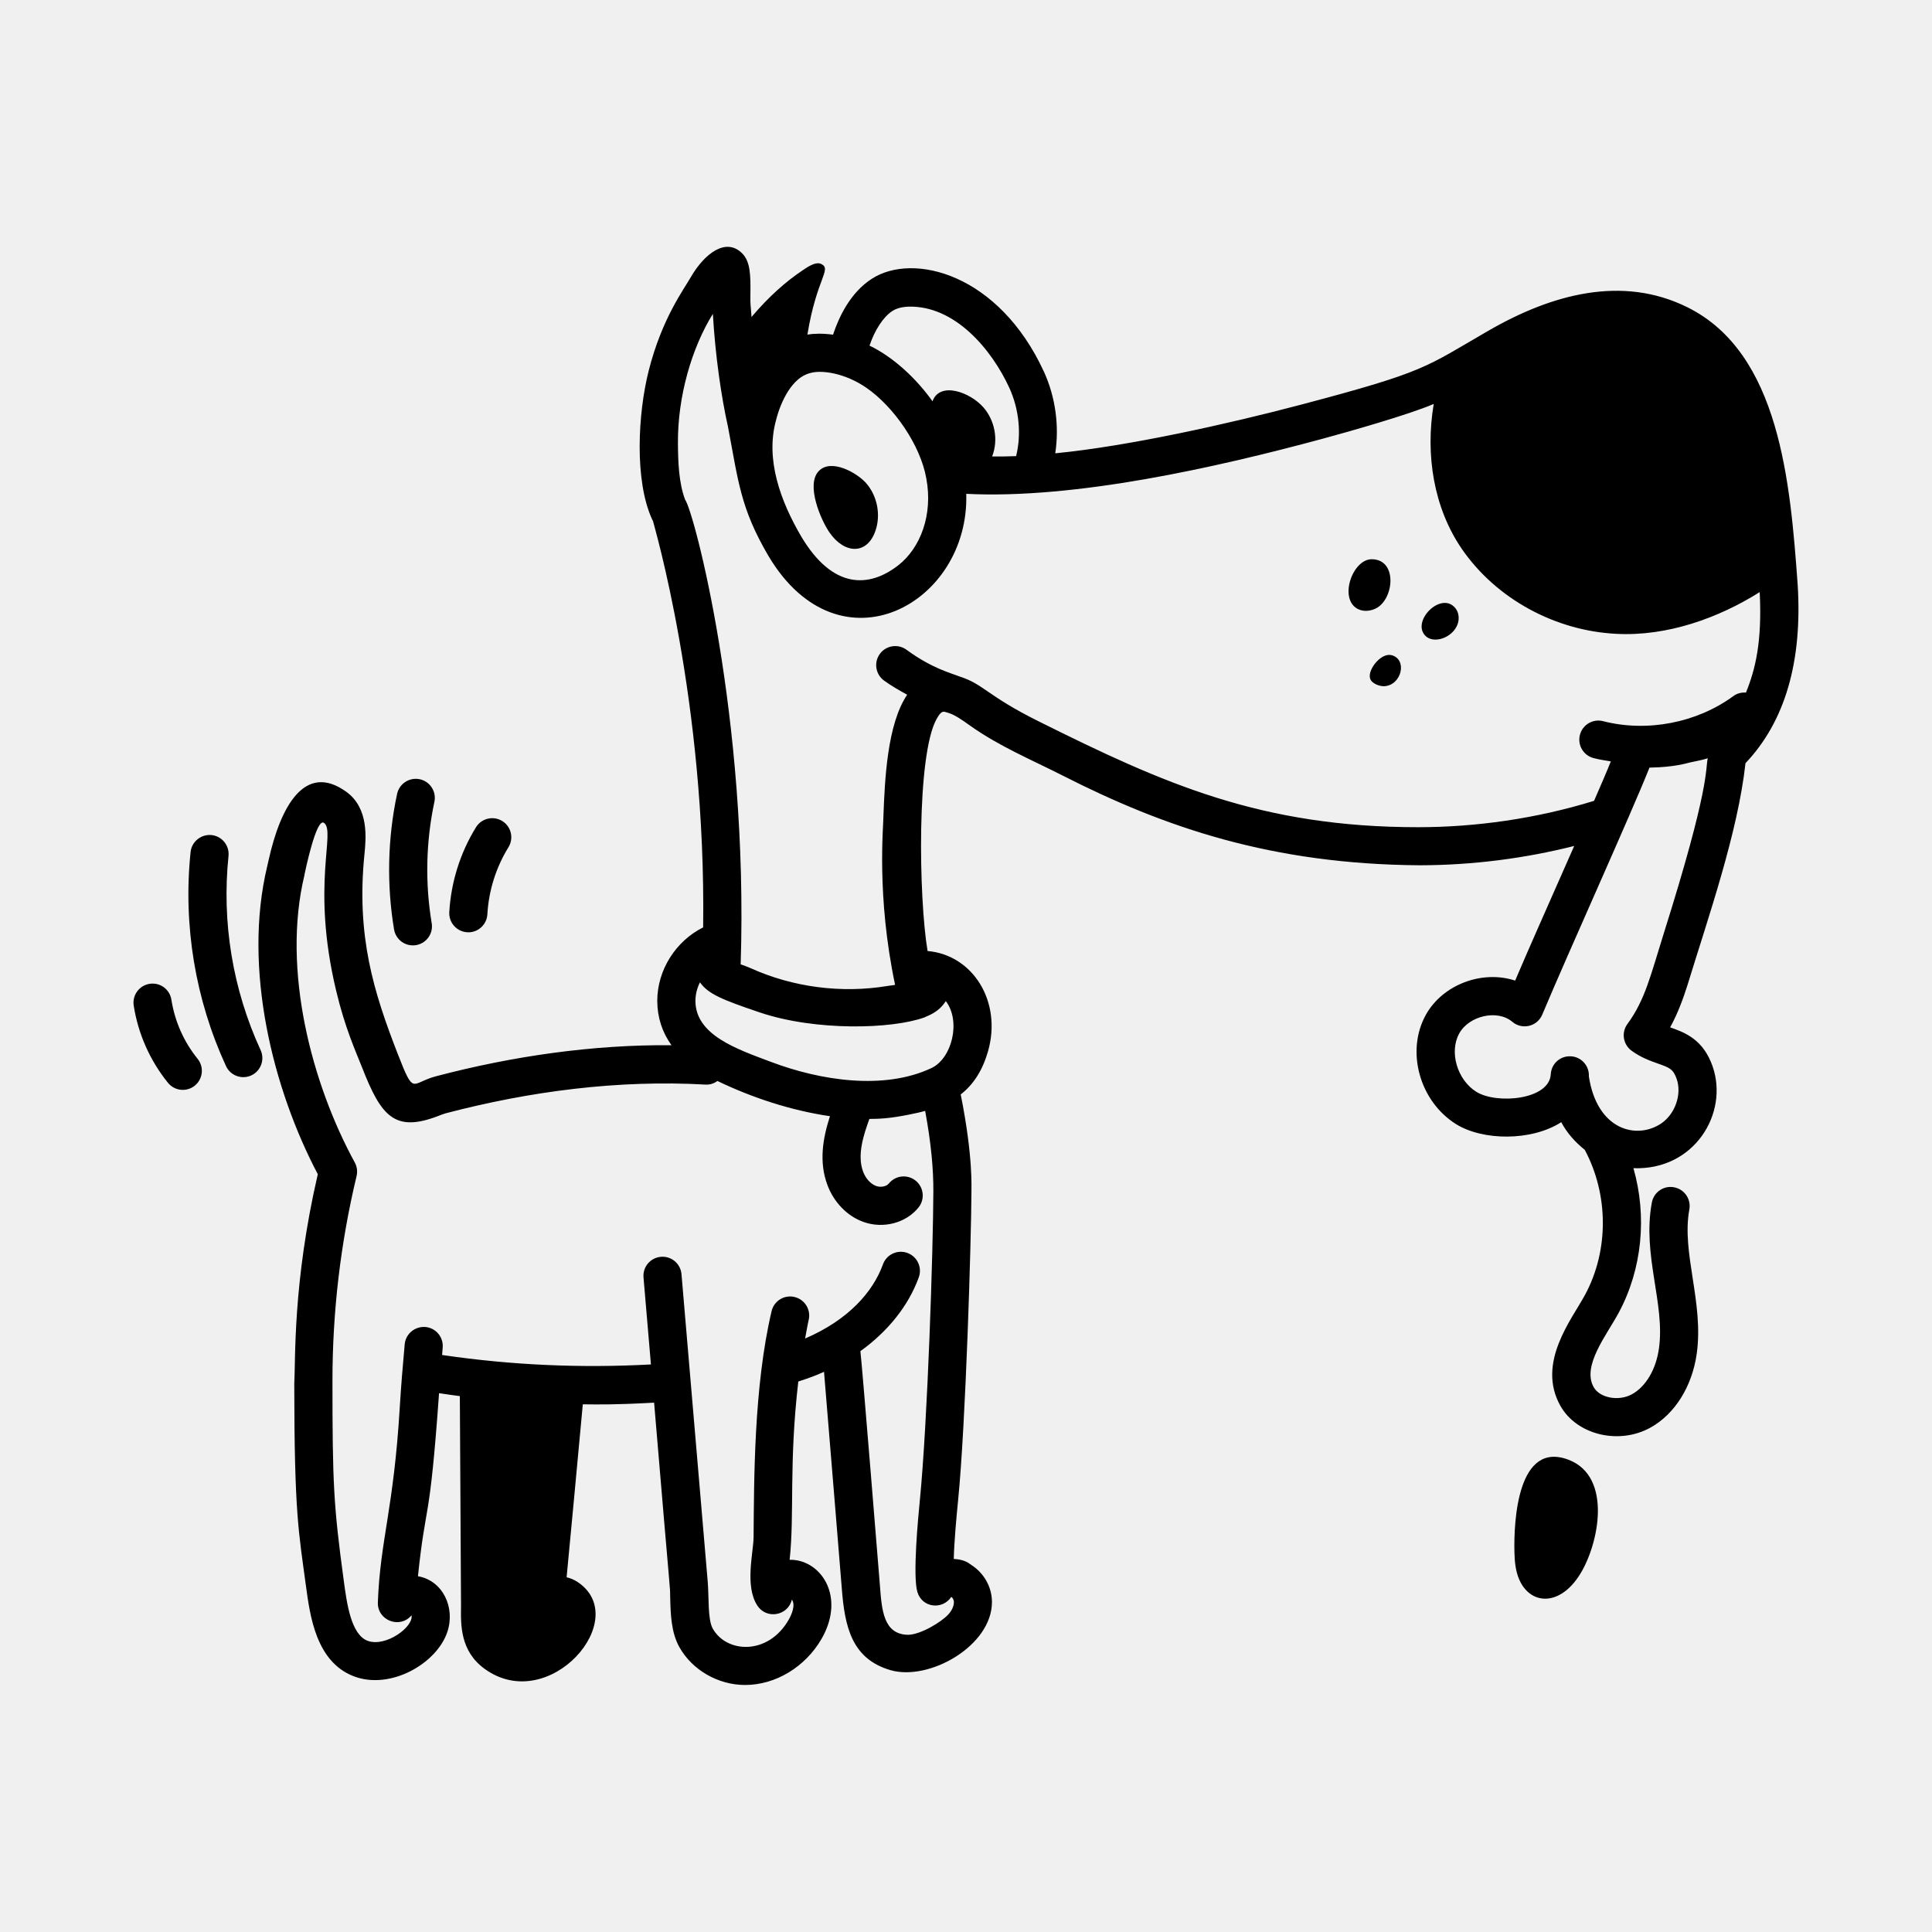
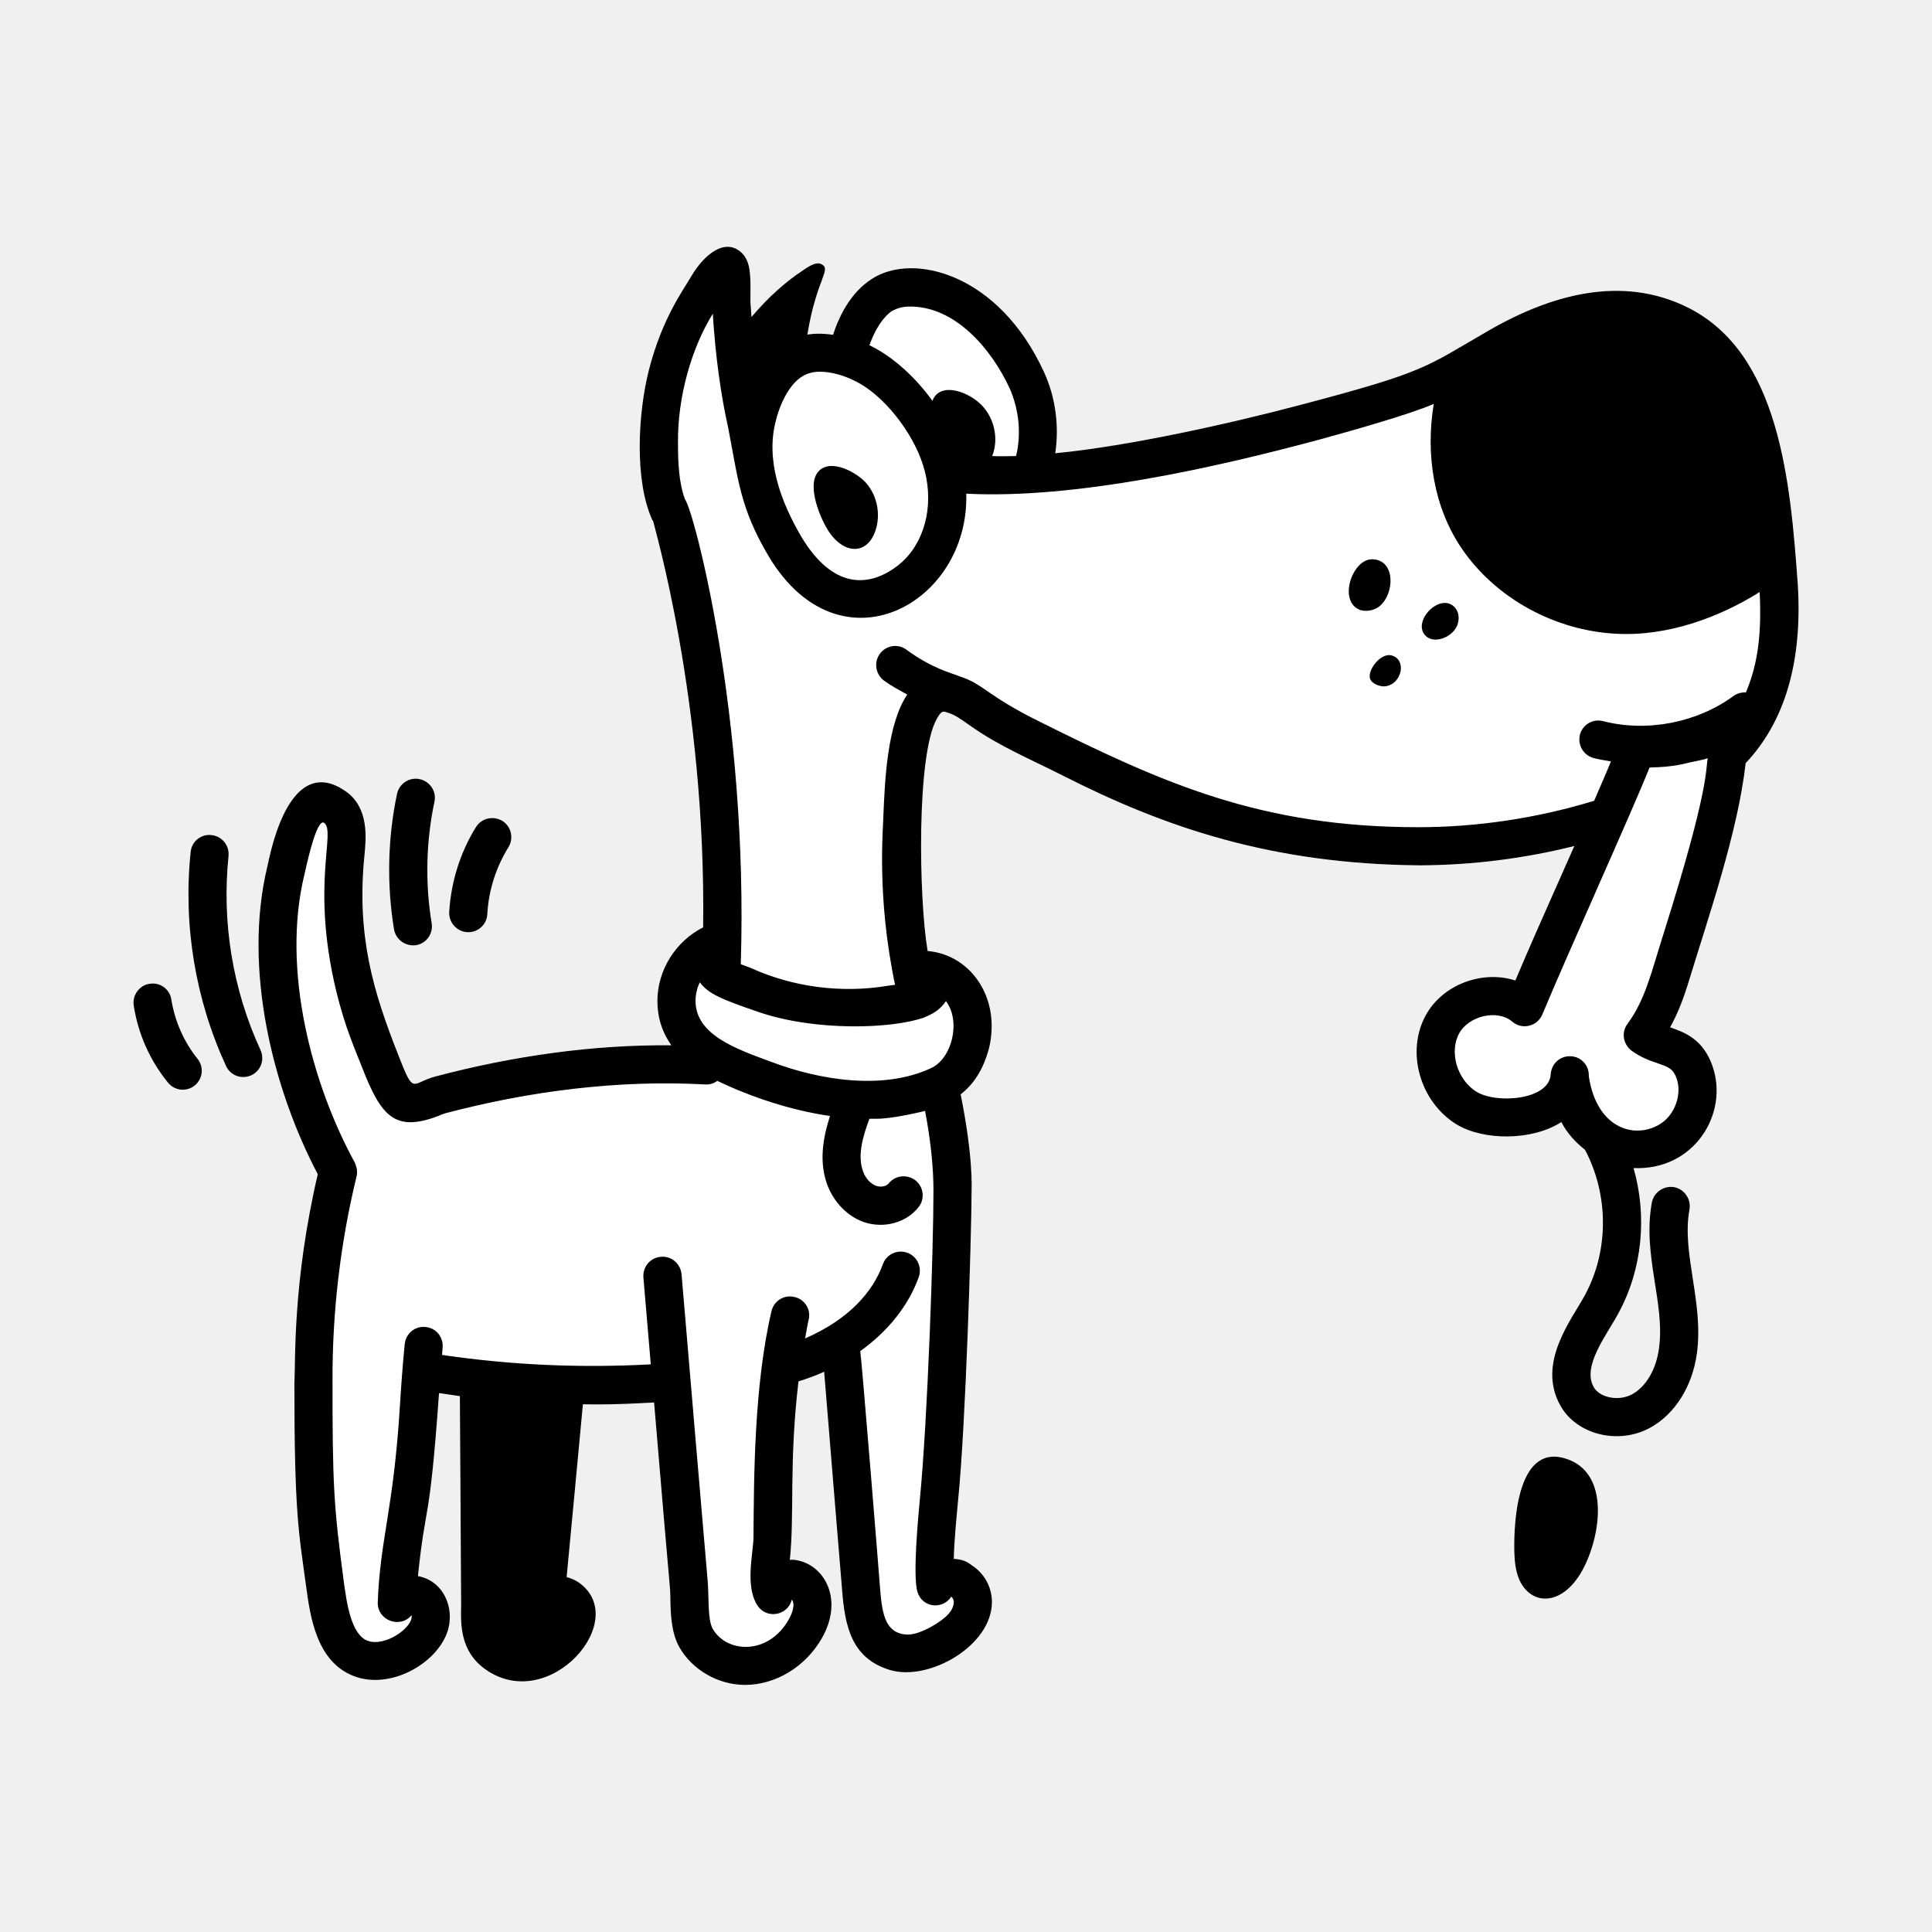
- <svg xmlns="http://www.w3.org/2000/svg" id="Layer_1" enable-background="new 0 0 76 76" viewBox="0 0 76 76">
-   <g id="Dog_Wagging">
-     <path d="m12.501 46.192c-.988 4.266-.871 7.281-.925 8.249.002 5.112.174 5.823.46 7.952.16 1.184.401 2.973 1.873 3.545 1.438.557 3.275-.491 3.69-1.747.319-.969-.19-2.02-1.158-2.186.32-3.052.451-1.863.83-7.201.273.04.546.082.818.116.001.1.05 8.81.047 8.256-.014.75-.032 1.776.929 2.473 2.54 1.842 5.835-1.983 3.649-3.422-.128-.084-.273-.145-.425-.182.091-.919.48-5.102.637-6.803.618.006 1.204.023 2.805-.065.711 8.474.616 7.017.633 7.674.016.636.035 1.358.358 1.938.503.904 1.525 1.494 2.589 1.494 1.195 0 2.369-.707 3.008-1.817.876-1.522.128-2.876-.955-3.084-.1-.019-.199-.027-.302-.024.196-1.801-.035-3.765.341-7.013.355-.112.694-.236 1.012-.381.243 2.912.673 8.198.698 8.506.116 1.537.398 2.783 1.911 3.228 1.526.446 3.997-.956 3.997-2.678 0 0 0 0 0-0v-0c0-.594-.318-1.141-.801-1.451-.1-.065-.251-.222-.701-.244.013-.64.107-1.678.171-2.316.298-2.974.517-10.252.524-12.146-.007-.116.076-1.32-.422-3.811.5-.387.857-.943 1.073-1.692 0-.001 0-.002.001-.003.558-1.953-.59-3.79-2.378-3.947-.349-2.084-.438-7.709.356-9.128.198-.353.264-.297.427-.25.274.079.52.248.9.52 1.135.806 2.413 1.338 3.612 1.947 4.053 2.064 8.257 3.497 14.067 3.539 2.083-.005 4.117-.267 6.075-.76-1.295 2.936-1.745 3.942-2.323 5.296-1.298-.426-2.856.156-3.517 1.354-.787 1.426-.244 3.39 1.187 4.289 1.053.66 2.971.68 4.144-.073.225.428.551.788.926 1.09.935 1.753.955 3.951.008 5.704-.525.972-1.911 2.672-.972 4.357.639 1.145 2.292 1.552 3.537.869.963-.529 1.647-1.617 1.83-2.911.284-2.015-.606-3.974-.291-5.674.076-.407-.193-.799-.601-.874-.412-.078-.798.193-.874.601-.384 2.07.528 3.98.28 5.738-.117.828-.515 1.502-1.065 1.804-.522.286-1.267.144-1.505-.285-.465-.833.508-2.037.982-2.914.935-1.732 1.123-3.816.584-5.696 2.387.092 3.756-2.146 3.116-4.001-.373-1.08-1.116-1.342-1.659-1.534-.004-.001-.008-.003-.012-.004.318-.585.522-1.161.685-1.676.815-2.659 1.976-5.974 2.278-8.716 1.549-1.631 2.246-3.988 2.052-7.033-.29-3.999-.699-9.103-4.342-10.905-2.563-1.267-5.331-.514-7.827.928-2.51 1.451-2.432 1.604-7.396 2.914-2.801.739-6.744 1.625-9.639 1.906.161-1.058.016-2.192-.44-3.198-1.774-3.865-5.144-4.72-6.774-3.669-.844.542-1.294 1.496-1.527 2.2-.427-.055-.737-.045-1.008-.004.358-2.203.965-2.561.55-2.774-.234-.12-.588.147-.768.267-.617.414-1.286.996-1.981 1.815-.029-.445-.052-.481-.045-.846.014-.819-.002-1.339-.329-1.662-.637-.63-1.476.016-2.008.93-.278.492-1.14 1.626-1.663 3.692-.429 1.7-.562 4.317.131 5.84.011.024.023.047.036.069.02.103 2.098 7.068 1.975 15.989-1.071.535-1.805 1.668-1.805 2.895.004.647.193 1.228.559 1.74-3.088-.026-6.233.424-9.265 1.222-.996.262-.844.809-1.513-.906-.934-2.408-1.624-4.601-1.3-7.822.063-.634.181-1.813-.711-2.461-1.624-1.174-2.587.555-3.058 2.685l-.052.229c-.978 4.05.235 8.805 1.984 12.123zm52.932-9.424c-.488 1.548-.711 2.557-1.414 3.513-.247.335-.172.805.161 1.05.37.271.739.401 1.036.506.452.16.604.213.741.608.207.6-.057 1.366-.597 1.741-.965.66-2.535.281-2.858-1.843 0 0 0-0 0-.001.022-.414-.294-.767-.708-.79-.424-.021-.767.293-.791.707-.055 1.01-2.133 1.188-2.93.689-.752-.473-1.072-1.566-.671-2.294.383-.695 1.497-.959 2.089-.458.383.325.978.189 1.177-.282 1.026-2.448 3.514-7.94 4.218-9.718.99-.015 1.48-.178 1.595-.203.234-.051.469-.092.698-.164-.103.455.104 1.075-1.746 6.938zm-30.324-24.537c.158-.102.37-.158.625-.168 1.831-.052 3.281 1.689 3.973 3.199.386.851.477 1.822.264 2.681-.314.013-.63.016-.943.013.259-.665.096-1.423-.335-1.922-.527-.61-1.721-1.041-2.011-.249-.616-.868-1.523-1.732-2.478-2.189.213-.625.543-1.132.906-1.366zm-1.025 3.025c1.065.736 2.118 2.233 2.354 3.56.272 1.445-.239 2.745-1.096 3.416-1.165.912-2.588.941-3.818-1.118-.822-1.4-1.425-3.044-.994-4.596.181-.714.627-1.677 1.348-1.844.419-.127 1.345-.013 2.206.582zm-7.134 4.397c-.249-.657-.277-1.484-.282-2.218-.014-1.835.544-3.752 1.374-5.088.098 1.665.331 3.263.597 4.452.407 2.136.484 3.189 1.594 5.078 2.796 4.691 7.91 1.875 7.777-2.451 4.274.217 9.837-1.036 14.008-2.164 1.018-.275 3.406-.952 4.381-1.371-.335 1.993-.004 4.084 1.107 5.704 1.355 1.969 3.678 3.218 6.068 3.338 2.019.11 4.051-.635 5.648-1.641.099 1.95-.168 3.033-.54 3.952-.17-.011-.344.026-.492.135-1.436 1.056-3.399 1.435-5.126.99-.404-.103-.81.137-.914.539s.138.81.539.914c.223.058.451.093.677.129-.171.43-.405.966-.66 1.552-2.277.702-4.658 1.037-6.921 1.037-6.189 0-10.014-1.717-14.925-4.163-2.038-1.013-2.17-1.466-3.105-1.762-.338-.137-1.086-.315-2.095-1.055-.334-.244-.804-.173-1.048.162-.245.334-.172.803.162 1.048.289.212.6.386.912.559-.788 1.163-.88 3.35-.934 4.769.002.413-.279 3.146.459 6.645-.109.014-.218.028-.303.043-1.808.299-3.715.05-5.369-.696-.129-.058-.266-.107-.403-.154.315-9.725-1.847-17.849-2.186-18.28zm.584 18.988c.322.459.874.685 2.339 1.181 2.209.749 5.229.661 6.498.198.001-0.0.002-.001.003-.001.1-.059.54-.174.831-.639.606.79.244 2.256-.564 2.635-1.861.877-4.361.498-6.332-.25-1.321-.497-2.946-1.046-2.953-2.389 0-.253.065-.506.179-.736zm-15.56-4.22c.032-.146.468-2.269.771-2.051.48.349-.521 2.413.476 6.593.355 1.491.764 2.372 1.019 3.021.754 1.932 1.286 2.572 2.995 1.917.113-.043.217-.085.296-.106 3.3-.868 6.803-1.325 10.223-1.13.181.011.338-.048.47-.141 1.351.652 2.906 1.165 4.425 1.384-.291.895-.432 1.807-.106 2.693.255.695.79 1.245 1.431 1.47.777.274 1.667.04 2.159-.573.259-.323.208-.795-.115-1.055-.325-.259-.795-.208-1.055.115-.091.115-.315.159-.492.098-.22-.077-.419-.296-.521-.572-.24-.654.021-1.436.249-2.068.466-.005.412-.016.606-.025.567-.048 1.354-.222 1.588-.29.236 1.265.327 2.31.323 3.157-.009 2.322-.224 9.032-.533 12.175-.065.656-.285 2.959-.095 3.595.191.625.987.708 1.333.19.049.024.103.113.103.205-0.0.155-.08.334-.22.485-.268.297-1.089.794-1.581.801-.97-.014-1.037-.972-1.11-1.949-.015-.184-.723-8.952-.768-9.208 1.081-.777 1.893-1.787 2.298-2.905.141-.39-.06-.819-.45-.96-.39-.141-.82.06-.96.45-.392 1.083-1.354 2.182-3.062 2.917.047-.244.084-.489.141-.732.095-.403-.155-.807-.558-.902-.406-.096-.807.155-.902.558-.701 2.976-.688 6.646-.708 8.896-.006.596-.357 1.925.152 2.692.363.547 1.206.393 1.355-.244.148.215.001.572-.128.798-.811 1.409-2.447 1.311-2.987.341-.203-.364-.144-1.247-.196-1.843-.21-2.46-.666-7.802-1.032-12.095-.036-.413-.395-.719-.811-.683-.413.035-.719.398-.683.811l.292 3.423c-2.78.149-5.484.028-8.215-.372.009-.096.014-.192.023-.288.037-.413-.267-.777-.68-.814-.408-.031-.777.267-.814.68-.074.817-.143 1.633-.192 2.451-.242 4.055-.772 5.235-.864 7.702-.026.711.865 1.056 1.324.51.089.454-1.024 1.272-1.734.999-.646-.252-.81-1.463-.929-2.348-.407-2.99-.446-3.86-.447-7.87-.001-2.718.318-5.429.949-8.06.043-.181.018-.371-.071-.535-1.682-3.075-2.882-7.57-1.979-11.307z" />
-     <path d="m16.367 37.179c.408-.069.684-.456.615-.864-.264-1.568-.227-3.218.106-4.771.087-.405-.171-.804-.576-.891-.403-.085-.804.171-.891.576-.373 1.737-.414 3.582-.119 5.335.068.402.447.683.864.615z" />
-     <path d="m18.423 36.675c.395 0 .726-.309.749-.708.052-.932.339-1.844.829-2.638.218-.353.108-.815-.244-1.032-.352-.217-.815-.108-1.032.244-.621 1.005-.984 2.161-1.051 3.341-.024.426.314.792.75.792z" />
-     <path d="m9.884 42.304c.376-.173.541-.618.368-.995-1.097-2.385-1.534-5.026-1.263-7.637.042-.412-.257-.78-.669-.823-.407-.04-.781.257-.823.669-.298 2.878.183 5.79 1.393 8.418.174.378.621.54.995.368z" />
-     <path d="m7.662 42.707c.322-.261.372-.733.112-1.055-.542-.669-.898-1.474-1.032-2.326-.064-.41-.444-.689-.857-.625-.409.064-.689.448-.625.857.174 1.112.64 2.162 1.347 3.037.26.32.73.373 1.055.112z" />
-     <path d="m53.44 23.968c.205.095.451.072.657-.021.739-.333.904-1.939-.133-1.948-.771-.007-1.324 1.601-.524 1.97z" />
-     <path d="m57.341 24.545c.073-.209.047-.457-.094-.627-.552-.668-1.713.494-1.194 1.074.328.366 1.097.1 1.289-.446z" />
-     <path d="m53.892 26.678c.052.211.384.329.573.315.68-.049.906-1.062.271-1.221-.406-.101-.931.552-.844.906z" />
-     <path d="m34.441 20.871c.212-.625.069-1.358-.363-1.858-.354-.409-1.38-.993-1.869-.484-.52.541.084 1.932.423 2.421.589.85 1.482.886 1.809-.079z" />
-     <path d="m59.574 61.067c.009.362.043.731.187 1.064.436 1.008 1.599 1.079 2.397-.209.744-1.201 1.269-3.835-.449-4.496-2.008-.772-2.166 2.394-2.135 3.641z" />
+ <svg xmlns="http://www.w3.org/2000/svg" id="Layer_1" data-name="Layer 1" viewBox="0 0 76 76">
+   <defs>
+     <style> .cls-1, .cls-2 { stroke-width: 0px; } .cls-2 { fill: #fff; } </style>
+   </defs>
+   <path class="cls-2" d="m7.77,41.65c.26.32.21.79-.11,1.05-.32.26-.79.21-1.05-.11-.71-.87-1.18-1.92-1.35-3.04-.06-.4.22-.79.62-.85.42-.07.8.21.86.62.14.85.49,1.66,1.03,2.33Z" />
+   <path class="cls-2" d="m10.25,41.31c.17.37.01.82-.37.99-.37.17-.82.01-.99-.37-1.21-2.63-1.69-5.54-1.39-8.42.04-.41.41-.71.82-.66.41.04.71.41.67.82-.27,2.61.16,5.25,1.26,7.64Z" />
+   <path class="cls-2" d="m15.5,36.56c-.29-1.75-.25-3.6.12-5.34.09-.4.49-.66.89-.57.41.09.67.49.58.89-.33,1.55-.37,3.2-.11,4.77.07.41-.2.8-.61.87-.42.06-.8-.22-.87-.62Z" />
+   <path class="cls-2" d="m17.67,35.88c.07-1.18.43-2.34,1.05-3.34.22-.36.68-.46,1.04-.25.35.22.46.68.24,1.04-.49.79-.78,1.7-.83,2.63-.02.4-.35.71-.75.71-.43,0-.77-.37-.75-.79Z" />
+   <path class="cls-2" d="m62.16,61.92c-.8,1.29-1.96,1.21-2.4.21-.14-.34-.18-.7-.19-1.07-.03-1.24.13-4.41,2.14-3.64,1.72.66,1.19,3.3.45,4.5Z" />
+   <path class="cls-2" d="m66.39,38.74c-.16.51-.37,1.09-.69,1.67t.02.01c.54.19,1.28.45,1.65,1.53.64,1.86-.72,4.1-3.11,4,.54,1.88.35,3.97-.59,5.7-.47.88-1.44,2.08-.98,2.91.24.43.99.57,1.51.29.55-.3.95-.98,1.06-1.81.25-1.76-.66-3.67-.28-5.74.08-.4.47-.67.88-.6.4.08.67.47.6.88-.32,1.7.57,3.66.29,5.67-.18,1.3-.87,2.38-1.83,2.91-1.25.69-2.9.28-3.54-.87-.94-1.68.45-3.38.97-4.35.95-1.76.93-3.95,0-5.71-.38-.3-.71-.66-.93-1.09-1.17.75-3.09.73-4.14.08-1.44-.9-1.98-2.87-1.19-4.29.66-1.2,2.22-1.78,3.52-1.36.57-1.35,1.02-2.36,2.32-5.29-1.96.49-3.99.75-6.08.76-5.81-.05-10.01-1.48-14.06-3.54-1.2-.61-2.48-1.14-3.62-1.95-.38-.27-.62-.44-.9-.52-.16-.05-.23-.1-.42.25-.8,1.42-.71,7.04-.36,9.13,1.48.13,2.52,1.41,2.52,2.95,0,.33-.04.66-.14,1-.22.75-.58,1.3-1.08,1.69.5,2.49.42,3.69.43,3.81,0,1.89-.23,9.17-.53,12.15-.06.63-.16,1.67-.17,2.31.45.03.6.18.7.25.49.31.8.85.8,1.45,0,1.72-2.47,3.12-3.99,2.68-1.52-.45-1.8-1.69-1.91-3.23-.03-.31-.46-5.6-.7-8.51-.32.15-.66.27-1.01.38-.38,3.25-.15,5.22-.34,7.02.1-.01.2,0,.3.02,1.08.21,1.83,1.56.95,3.08-.64,1.11-1.81,1.82-3.01,1.82-1.06,0-2.08-.59-2.59-1.49-.32-.58-.34-1.31-.35-1.94-.02-.66.07.8-.64-7.68-1.6.09-2.18.08-2.8.07-.16,1.7-.55,5.88-.64,6.8.15.04.3.1.43.18,2.18,1.44-1.11,5.27-3.65,3.43-.96-.7-.95-1.73-.93-2.48,0-.54-.05-8.15-.05-8.25-.27-.04-.55-.08-.82-.12-.38,5.34-.51,4.15-.83,7.2.97.17,1.48,1.22,1.16,2.19-.42,1.25-2.25,2.3-3.69,1.74-1.47-.57-1.71-2.36-1.87-3.54-.29-2.13-.46-2.84-.46-7.95.05-.97-.07-3.99.92-8.25-1.75-3.32-2.96-8.07-1.98-12.12l.05-.23c.47-2.13,1.43-3.86,3.06-2.69.89.65.77,1.83.71,2.46-.33,3.22.36,5.42,1.3,7.82.67,1.72.51,1.17,1.51.91,3.03-.8,6.18-1.25,9.26-1.22-.36-.51-.55-1.09-.55-1.74,0-1.23.73-2.36,1.8-2.9.12-8.92-1.96-15.88-1.97-15.99-.02-.02-.03-.04-.04-.06-.69-1.53-.56-4.14-.13-5.85.52-2.06,1.38-3.2,1.66-3.69.53-.91,1.37-1.56,2.01-.93.33.33.34.85.33,1.66-.01.37.02.41.04.85.7-.82,1.37-1.4,1.99-1.81.18-.12.53-.39.76-.27.42.21-.19.57-.55,2.77.27-.04.58-.05,1.01.01.23-.71.68-1.66,1.53-2.2,1.63-1.06,5-.2,6.77,3.67.46,1,.6,2.14.44,3.19,2.9-.28,6.84-1.16,9.64-1.9,4.97-1.31,4.89-1.47,7.4-2.92,2.49-1.44,5.26-2.19,7.83-.92,3.64,1.8,4.05,6.9,4.34,10.9.19,3.05-.51,5.4-2.05,7.03-.31,2.74-1.47,6.06-2.28,8.72Z" />
+   <g id="Dog_Wagging" data-name="Dog Wagging">
+     <path class="cls-1" d="m68.67,30.02c1.54-1.63,2.24-3.98,2.05-7.03-.29-4-.7-9.1-4.34-10.9-2.57-1.27-5.34-.52-7.83.92-2.51,1.45-2.43,1.61-7.4,2.92-2.8.74-6.74,1.62-9.64,1.9.16-1.05.02-2.19-.44-3.19-1.77-3.87-5.14-4.73-6.77-3.67-.85.54-1.3,1.49-1.53,2.2-.43-.06-.74-.05-1.01-.01.36-2.2.97-2.56.55-2.77-.23-.12-.58.15-.76.27-.62.41-1.29.99-1.99,1.81-.02-.44-.05-.48-.04-.85.01-.81,0-1.33-.33-1.66-.64-.63-1.48.02-2.01.93-.28.49-1.14,1.63-1.66,3.69-.43,1.71-.56,4.32.13,5.85,0,.02.02.04.04.06.01.11,2.09,7.07,1.97,15.99-1.07.54-1.8,1.67-1.8,2.9,0,.65.19,1.23.55,1.74-3.08-.03-6.23.42-9.26,1.22-1,.26-.84.81-1.51-.91-.94-2.4-1.63-4.6-1.3-7.82.06-.63.18-1.81-.71-2.46-1.63-1.17-2.59.56-3.06,2.69l-.05.23c-.98,4.05.23,8.8,1.98,12.12-.99,4.26-.87,7.28-.92,8.25,0,5.11.17,5.82.46,7.95.16,1.18.4,2.97,1.87,3.54,1.44.56,3.27-.49,3.69-1.74.32-.97-.19-2.02-1.16-2.19.32-3.05.45-1.86.83-7.2.27.04.55.08.82.12,0,.1.05,7.71.05,8.25-.02.75-.03,1.78.93,2.48,2.54,1.84,5.83-1.99,3.65-3.43-.13-.08-.28-.14-.43-.18.09-.92.48-5.1.64-6.8.62.01,1.2.02,2.8-.07.71,8.48.62,7.02.64,7.68.01.63.03,1.36.35,1.94.51.9,1.53,1.49,2.59,1.49,1.2,0,2.37-.71,3.01-1.82.88-1.52.13-2.87-.95-3.08-.1-.02-.2-.03-.3-.02.19-1.8-.04-3.77.34-7.02.35-.11.69-.23,1.01-.38.24,2.91.67,8.2.7,8.51.11,1.54.39,2.78,1.91,3.23,1.52.44,3.99-.96,3.99-2.68,0-.6-.31-1.14-.8-1.45-.1-.07-.25-.22-.7-.25.01-.64.11-1.68.17-2.31.3-2.98.52-10.26.53-12.15,0-.12.07-1.32-.43-3.81.5-.39.86-.94,1.08-1.69.1-.34.14-.67.14-1,0-1.54-1.04-2.82-2.52-2.95-.35-2.09-.44-7.71.36-9.13.19-.35.26-.3.42-.25.28.08.52.25.9.52,1.14.81,2.42,1.34,3.62,1.95,4.05,2.06,8.25,3.49,14.06,3.54,2.09-.01,4.12-.27,6.08-.76-1.3,2.93-1.75,3.94-2.32,5.29-1.3-.42-2.86.16-3.52,1.36-.79,1.42-.25,3.39,1.19,4.29,1.05.65,2.97.67,4.14-.08.22.43.55.79.93,1.09.93,1.76.95,3.95,0,5.71-.52.97-1.91,2.67-.97,4.35.64,1.15,2.29,1.56,3.54.87.96-.53,1.65-1.61,1.83-2.91.28-2.01-.61-3.97-.29-5.67.07-.41-.2-.8-.6-.88-.41-.07-.8.2-.88.6-.38,2.07.53,3.98.28,5.74-.11.83-.51,1.51-1.06,1.81-.52.28-1.27.14-1.51-.29-.46-.83.51-2.03.98-2.91.94-1.73,1.13-3.82.59-5.7,2.39.1,3.75-2.14,3.11-4-.37-1.08-1.11-1.34-1.65-1.53t-.02-.01c.32-.58.53-1.16.69-1.67.81-2.66,1.97-5.98,2.28-8.72ZM35.11,12.23c.16-.1.37-.16.62-.17,1.84-.05,3.28,1.69,3.98,3.2.38.85.47,1.82.26,2.68-.31,0-.63.02-.94,0,.26-.66.09-1.42-.34-1.92-.52-.61-1.72-1.04-2.01-.25-.62-.87-1.52-1.73-2.48-2.19.22-.62.55-1.13.91-1.36Zm-4.58,4.28c.18-.71.63-1.67,1.35-1.84.42-.13,1.34-.01,2.2.58,1.07.74,2.12,2.23,2.36,3.56.27,1.45-.24,2.75-1.1,3.42-1.16.91-2.59.94-3.82-1.12-.82-1.4-1.42-3.04-.99-4.6Zm6.77,46.99c-.26.3-1.09.8-1.58.8-.97-.01-1.03-.97-1.11-1.94-.01-.19-.72-8.96-.77-9.21,1.09-.78,1.9-1.79,2.3-2.91.14-.39-.06-.82-.45-.96s-.82.06-.96.45c-.39,1.09-1.35,2.18-3.06,2.92.05-.24.08-.49.14-.73.1-.41-.15-.81-.56-.9-.4-.1-.8.15-.9.55-.7,2.98-.69,6.65-.71,8.9,0,.6-.35,1.92.16,2.69.36.55,1.2.39,1.35-.24.15.21,0,.57-.13.8-.81,1.41-2.45,1.31-2.99.34-.2-.37-.14-1.25-.19-1.85-.21-2.46-.67-7.8-1.03-12.09-.04-.41-.4-.72-.81-.68-.42.03-.72.39-.69.81l.29,3.42c-2.78.15-5.48.03-8.21-.37.01-.1.01-.19.02-.29.04-.41-.26-.78-.68-.81-.41-.04-.77.26-.81.68-.08.81-.14,1.63-.19,2.45-.25,4.05-.78,5.23-.87,7.7-.02.71.87,1.05,1.33.51.09.45-1.03,1.27-1.74,1-.64-.26-.81-1.47-.93-2.35-.4-2.99-.44-3.86-.44-7.87-.01-2.72.31-5.43.95-8.06.04-.18,0-.37-.08-.54-1.68-3.07-2.88-7.57-1.98-11.3.04-.15.47-2.27.78-2.05.48.34-.53,2.41.47,6.59.36,1.49.77,2.37,1.02,3.02.75,1.93,1.29,2.57,3,1.92.11-.05.21-.09.29-.11,3.3-.87,6.8-1.32,10.22-1.13.19.01.34-.05.47-.14,1.36.65,2.91,1.16,4.43,1.38-.29.9-.43,1.81-.11,2.7.26.69.79,1.24,1.43,1.47.78.27,1.67.04,2.16-.58.26-.32.21-.79-.11-1.05-.33-.26-.8-.21-1.06.11-.09.12-.31.16-.49.1-.22-.08-.42-.29-.52-.57-.24-.66.02-1.44.25-2.07.47,0,.41,0,.61-.02.56-.05,1.35-.23,1.58-.29.24,1.26.33,2.31.33,3.15,0,2.33-.23,9.04-.54,12.18-.06.65-.28,2.96-.09,3.59s.99.71,1.33.19c.05.03.1.12.1.21,0,.15-.08.33-.22.48Zm-.93-23.48c.1-.06.54-.18.84-.64.6.79.24,2.25-.57,2.63-1.86.88-4.36.5-6.33-.25-1.32-.49-2.95-1.04-2.95-2.39,0-.25.06-.5.17-.73.33.46.88.68,2.34,1.18,2.21.75,5.23.66,6.5.2Zm19.42-7.48c-6.19,0-10.02-1.72-14.93-4.17-2.04-1.01-2.17-1.46-3.1-1.76-.34-.14-1.09-.31-2.1-1.05-.33-.25-.8-.18-1.05.16-.24.33-.17.8.16,1.05.29.21.6.38.92.55-.79,1.17-.88,3.35-.94,4.77,0,.42-.28,3.15.46,6.65-.11.01-.22.03-.3.04-1.81.3-3.72.05-5.37-.7-.13-.05-.27-.1-.4-.15.31-9.73-1.85-17.85-2.19-18.28-.25-.66-.28-1.48-.28-2.22-.02-1.83.54-3.75,1.37-5.09.1,1.67.33,3.27.6,4.46.41,2.13.48,3.19,1.59,5.07,2.8,4.7,7.91,1.88,7.78-2.45,4.28.22,9.84-1.03,14.01-2.16,1.02-.28,3.41-.95,4.38-1.37-.33,1.99,0,4.08,1.11,5.7,1.35,1.97,3.68,3.22,6.07,3.34,2.01.11,4.05-.64,5.64-1.64.1,1.95-.16,3.03-.54,3.95-.17-.01-.34.03-.49.14-1.43,1.05-3.4,1.43-5.12.99-.41-.11-.81.13-.92.53-.1.41.14.81.54.92.22.06.45.09.68.13-.17.43-.41.96-.66,1.55-2.28.7-4.66,1.04-6.92,1.04Zm8.39,8.79c.37.27.74.4,1.04.5.45.16.6.22.74.61.2.6-.06,1.37-.6,1.74-.97.66-2.54.28-2.86-1.84v-.04c0-.4-.3-.73-.71-.75-.42-.02-.76.29-.79.71-.05,1.01-2.13,1.18-2.93.68-.75-.47-1.07-1.56-.67-2.29.38-.69,1.5-.96,2.09-.46.38.33.98.19,1.18-.28,1.02-2.45,3.51-7.94,4.22-9.72.99-.01,1.48-.18,1.59-.2.23-.05.47-.09.7-.16-.1.45.1,1.07-1.75,6.93-.49,1.55-.71,2.56-1.41,3.52-.25.33-.17.8.16,1.05Z" />
+     <path class="cls-1" d="m17.09,31.54c-.33,1.55-.37,3.2-.11,4.77.07.41-.2.8-.61.87-.42.06-.8-.22-.87-.62-.29-1.75-.25-3.6.12-5.34.09-.4.49-.66.89-.57.41.09.67.49.58.89Z" />
+     <path class="cls-1" d="m20,33.33c-.49.79-.78,1.7-.83,2.63-.02.4-.35.71-.75.71-.43,0-.77-.37-.75-.79.07-1.18.43-2.34,1.05-3.34.22-.36.68-.46,1.04-.25.35.22.46.68.24,1.04Z" />
+     <path class="cls-1" d="m9.88,42.3c-.37.17-.82.01-.99-.37-1.21-2.63-1.69-5.54-1.39-8.42.04-.41.41-.71.82-.66.41.04.71.41.67.82-.27,2.61.16,5.25,1.26,7.64.17.37.01.82-.37.99Z" />
+     <path class="cls-1" d="m7.66,42.7c-.32.26-.79.21-1.05-.11-.71-.87-1.18-1.92-1.35-3.04-.06-.4.22-.79.62-.85.42-.07.8.21.86.62.14.85.49,1.66,1.03,2.33.26.32.21.79-.11,1.05Z" />
+     <path class="cls-1" d="m53.44,23.97c.21.09.45.07.66-.02.74-.33.9-1.94-.13-1.95-.77,0-1.32,1.6-.52,1.97Z" />
+     <path class="cls-1" d="m57.34,24.55c.07-.21.05-.46-.09-.63-.55-.67-1.71.49-1.19,1.07.33.37,1.1.1,1.29-.45Z" />
+     <path class="cls-1" d="m53.89,26.68c.05.21.38.33.57.32.68-.05.91-1.06.27-1.22-.41-.1-.93.55-.84.91Z" />
+     <path class="cls-1" d="m34.44,20.87c.21-.63.07-1.36-.36-1.86-.35-.41-1.38-.99-1.87-.48-.52.54.08,1.93.42,2.42.59.85,1.48.89,1.81-.08Z" />
+     <path class="cls-1" d="m62.16,61.92c-.8,1.29-1.96,1.21-2.4.21-.14-.34-.18-.7-.19-1.07-.03-1.24.13-4.41,2.14-3.64,1.72.66,1.19,3.3.45,4.5Z" />
  </g>
</svg>
